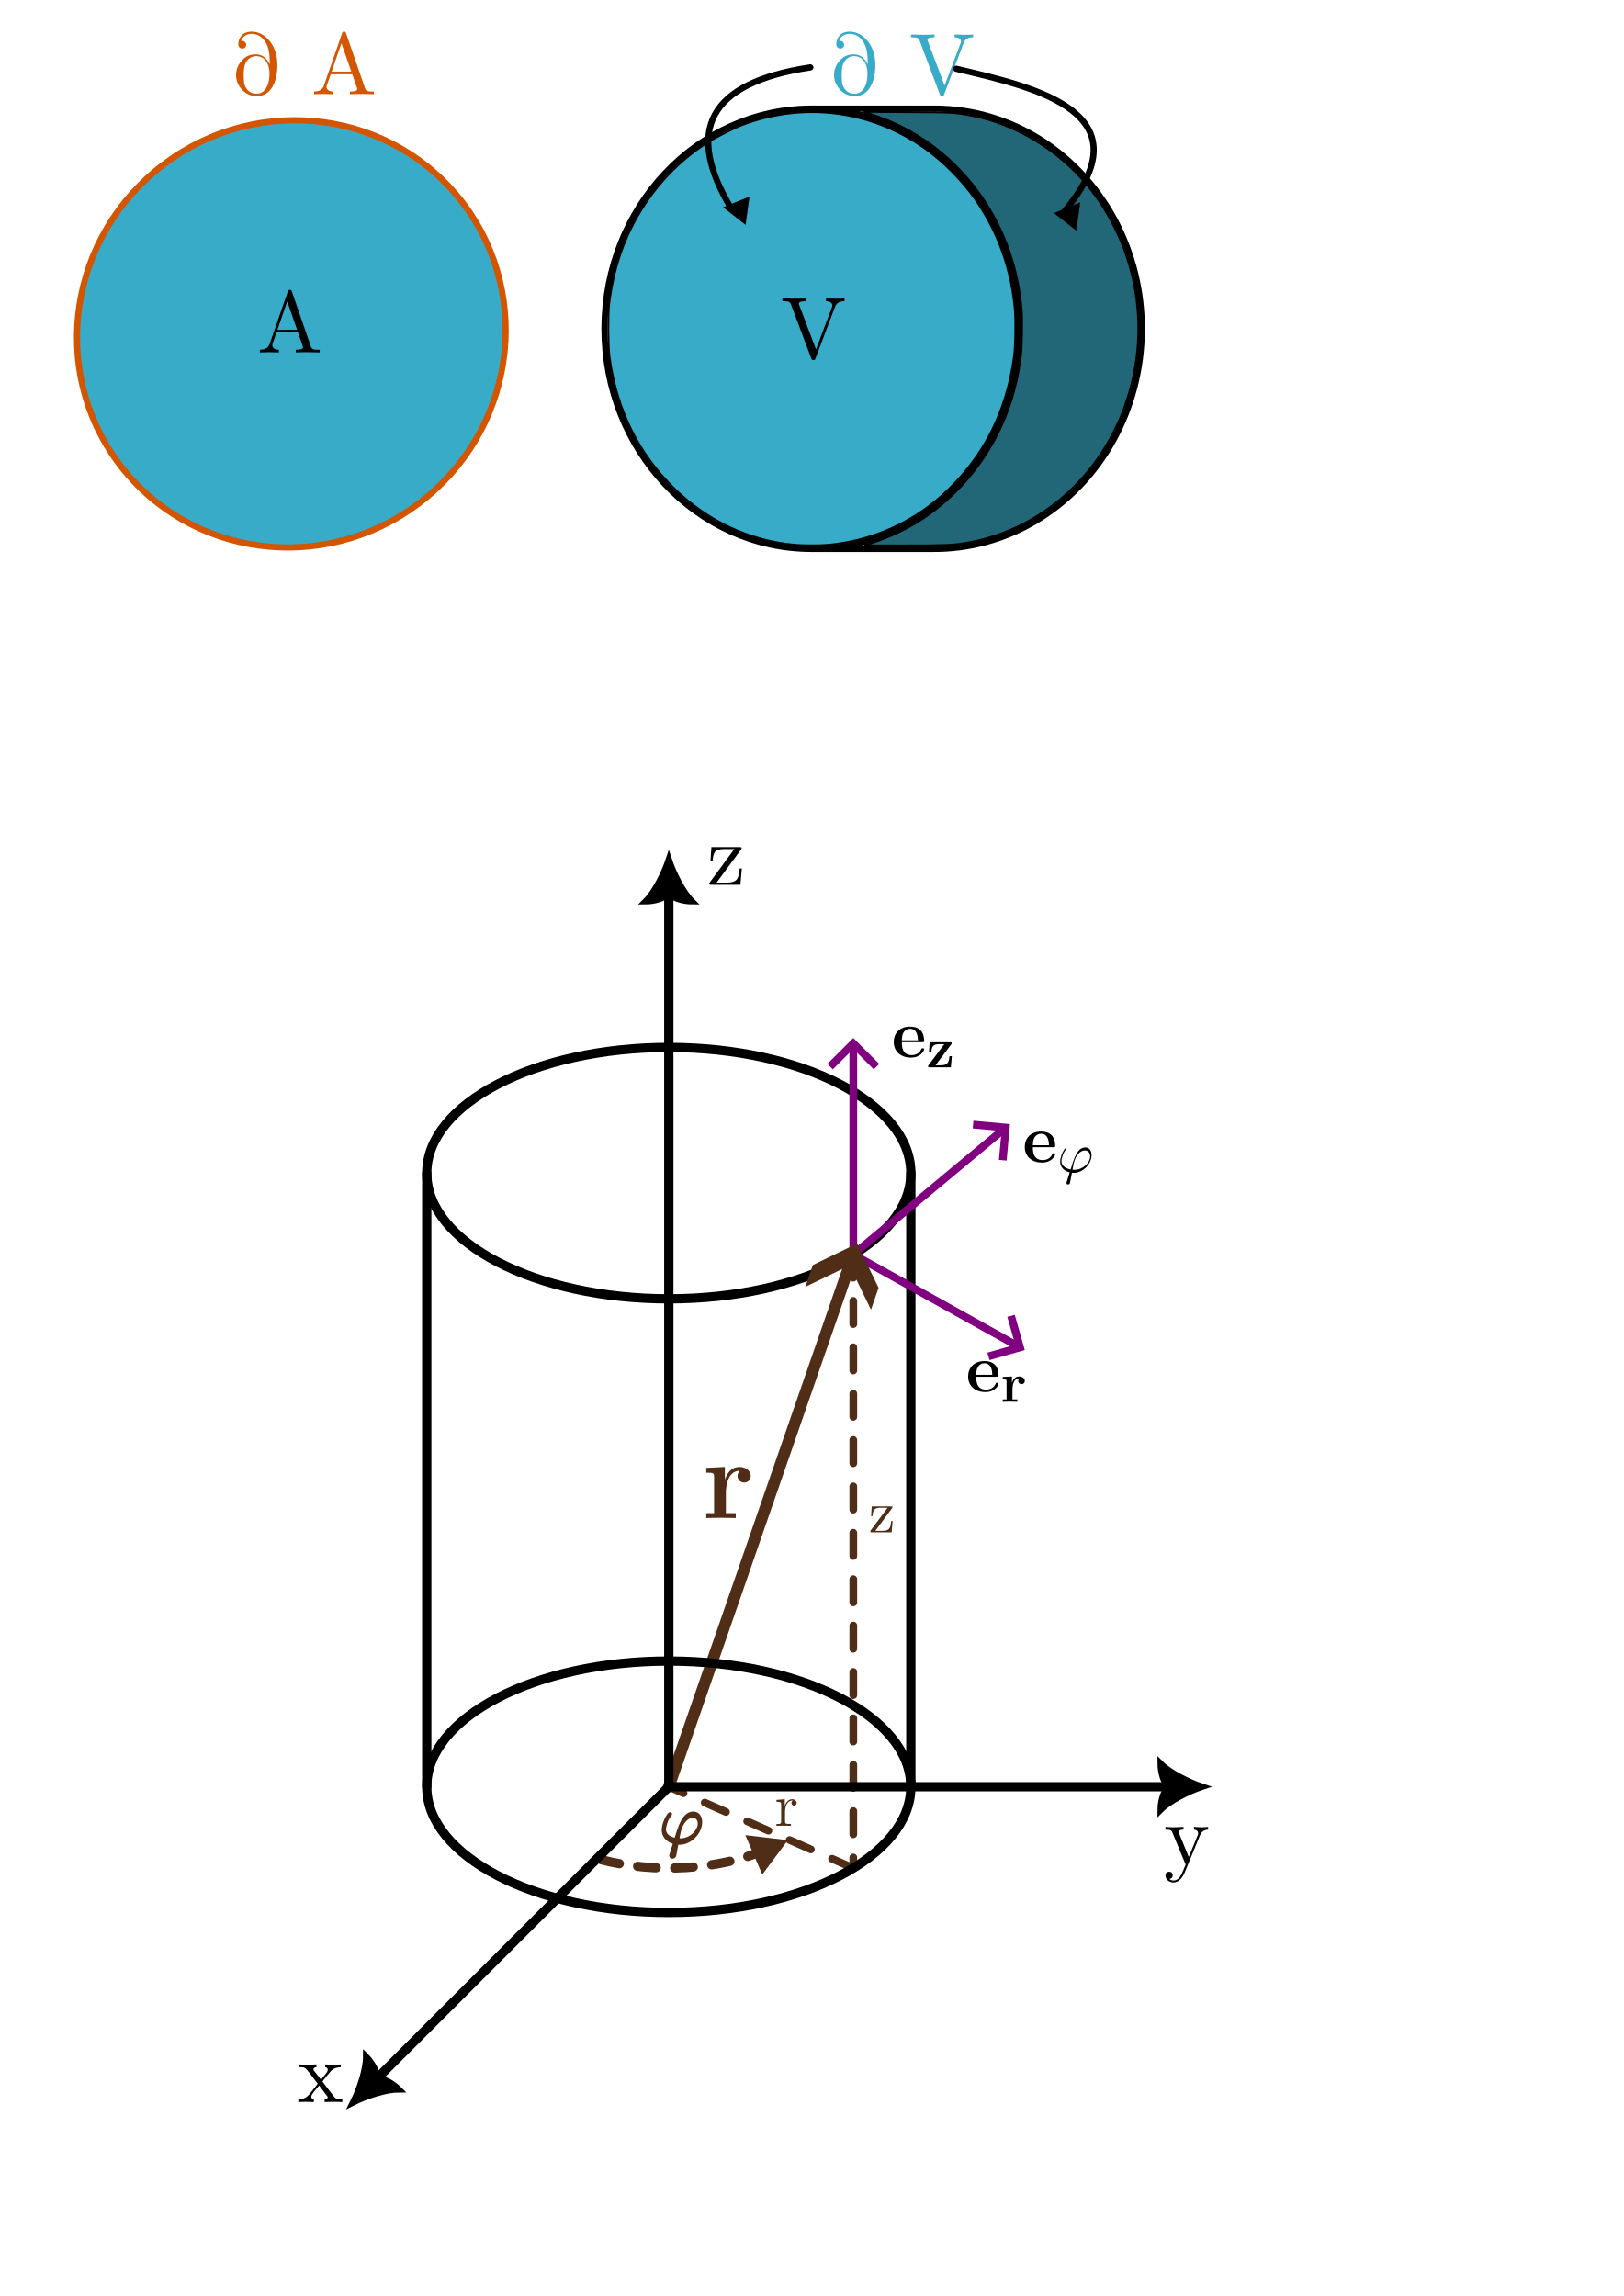
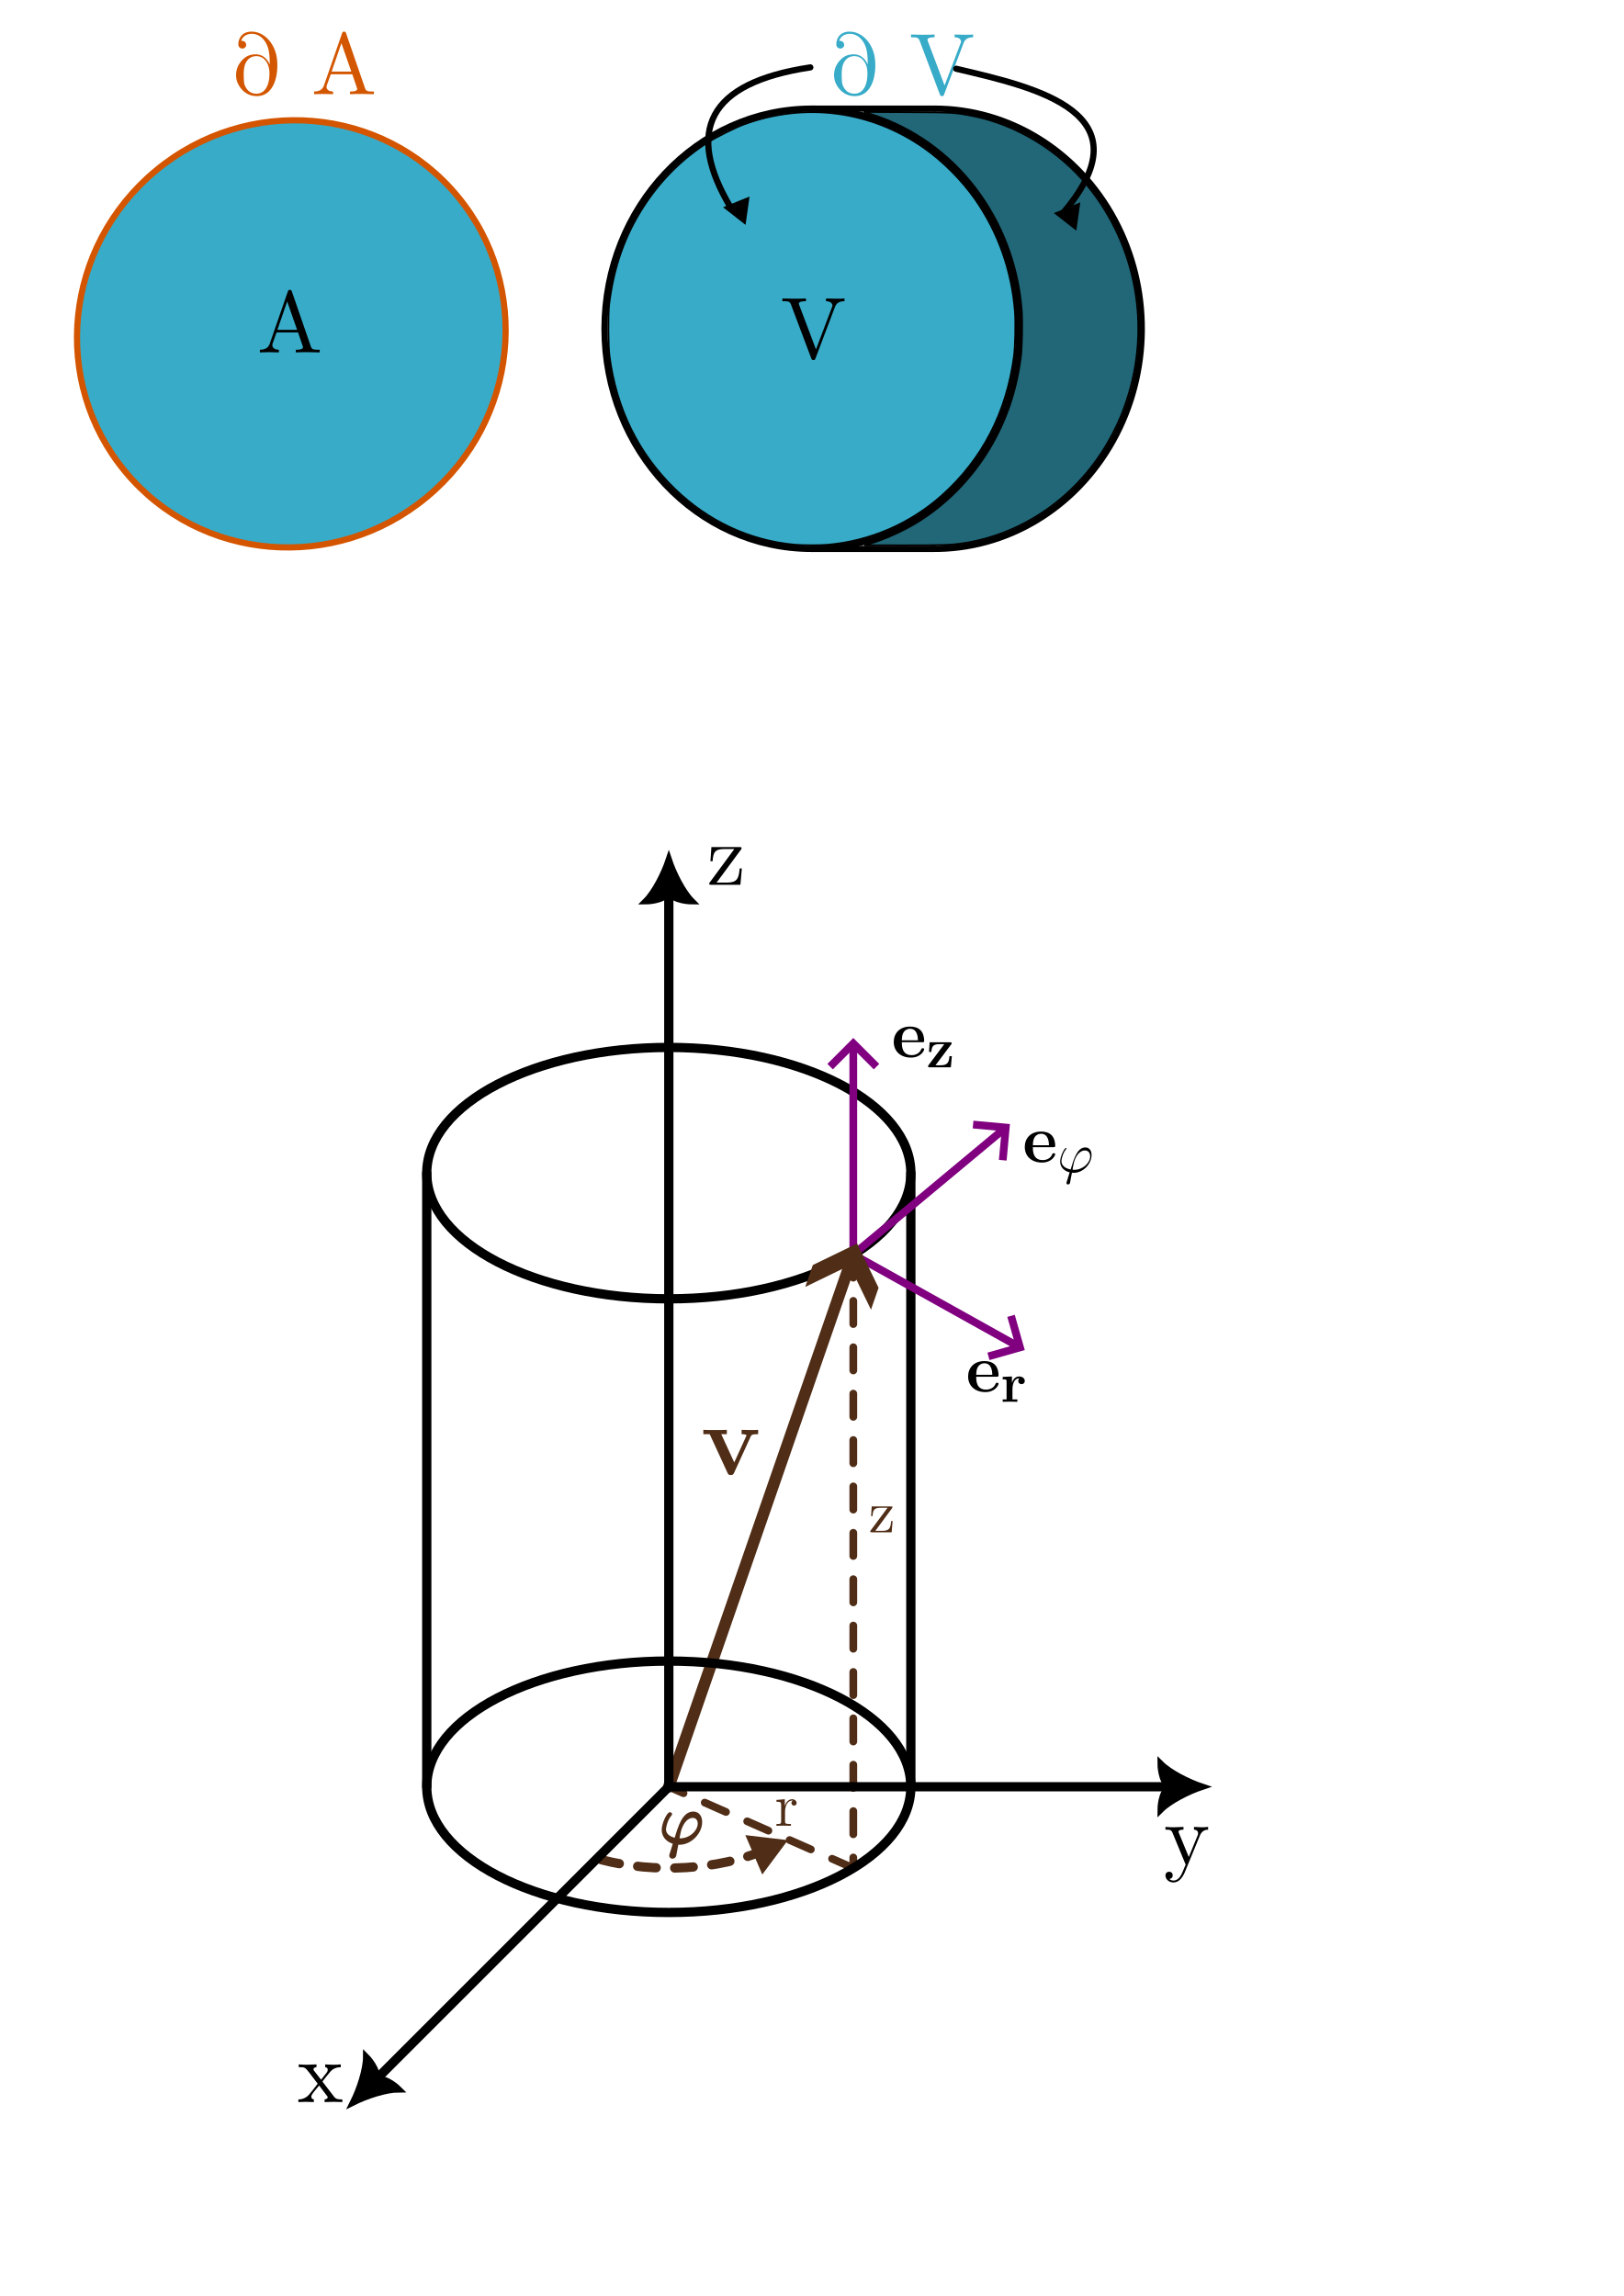
<svg xmlns="http://www.w3.org/2000/svg" width="210mm" height="297mm" viewBox="0 0 210 297" version="1.1" id="svg5">
  <defs id="defs2">
    <marker style="overflow:visible" id="ArrowWide" refX="0" refY="0" orient="auto-start-reverse" markerWidth="1" markerHeight="1" viewBox="0 0 1 1" preserveAspectRatio="xMidYMid">
      <path style="fill:none;stroke:context-stroke;stroke-width:1;stroke-linecap:butt" d="M 3,-3 0,0 3,3" transform="rotate(180,0.125,0)" id="path1" />
    </marker>
    <marker style="overflow:visible" id="ArrowWideHeavy" refX="0" refY="0" orient="auto-start-reverse" markerWidth="1" markerHeight="1" viewBox="0 0 1 1" preserveAspectRatio="xMidYMid">
      <path style="fill:context-stroke;fill-rule:evenodd;stroke:none" d="m 1,0 -3,3 h -2 l 3,-3 -3,-3 h 2 z" id="path3" />
    </marker>
    <marker style="overflow:visible" id="ArrowTriangleStylized" refX="0" refY="0" orient="auto-start-reverse" markerWidth="1" markerHeight="1" viewBox="0 0 1 1" preserveAspectRatio="xMidYMid">
      <path transform="scale(0.5)" style="fill:context-stroke;fill-rule:evenodd;stroke:context-stroke;stroke-width:1pt" d="m 6,0 c -3,1 -7,3 -9,5 0,0 0,-4 2,-5 -2,-1 -2,-5 -2,-5 2,2 6,4 9,5 z" id="path8" />
    </marker>
    <marker style="overflow:visible" id="marker1141" refX="0" refY="0" orient="auto-start-reverse" markerWidth="4" markerHeight="4.624" viewBox="0 0 5.324 6.155" preserveAspectRatio="xMidYMid">
      <path transform="scale(0.5)" style="fill:context-stroke;fill-rule:evenodd;stroke:context-stroke;stroke-width:1pt" d="M 5.77,0 -2.88,5 V -5 Z" id="path1139" />
    </marker>
    <marker style="overflow:visible" id="TriangleStart" refX="0" refY="0" orient="8.00" markerWidth="4" markerHeight="4.624" viewBox="0 0 5.324 6.155" preserveAspectRatio="xMidYMid">
      <path style="fill:context-stroke;fill-rule:evenodd;stroke:context-stroke;stroke-width:0.5pt" d="m -1.107,0 4.325,2.5 v -5 z" id="path135" />
    </marker>
  </defs>
  <g id="layer1">
    <path style="fill:none;stroke:#502d16;stroke-width:1;stroke-linecap:round;stroke-dasharray:3, 3;stroke-dashoffset:0" d="m 110.361,162.275 v 79.375" id="path34" />
    <ellipse style="fill:none;stroke:#000000;stroke-width:1.2;stroke-linecap:round;stroke-dasharray:none" id="path1-96" cx="86.499" cy="151.751" rx="31.305" ry="16.26" />
    <path style="fill:none;stroke:#502d16;stroke-width:1.2;stroke-linecap:round;stroke-dasharray:2.4,2.4;marker-start:url(#marker1141);stroke-dashoffset:0" id="path1-96-3-2" d="m 98.961,239.299 a 19.799,10.518 0 0 1 -21.2,1.265" />
    <ellipse style="font-variation-settings:normal;opacity:1;vector-effect:none;fill:none;fill-opacity:1;stroke:#000000;stroke-width:0.8;stroke-linecap:round;stroke-linejoin:miter;stroke-miterlimit:4;stroke-dasharray:none;stroke-dashoffset:0;stroke-opacity:1;-inkscape-stroke:none;stop-color:#000000;stop-opacity:1" id="path296" cx="104.989" cy="42.528" rx="26.808" ry="28.476" />
    <ellipse style="font-variation-settings:normal;vector-effect:none;fill:#37abc8;fill-opacity:1;stroke:#d45500;stroke-width:0.8;stroke-linecap:round;stroke-linejoin:miter;stroke-miterlimit:4;stroke-dasharray:none;stroke-dashoffset:0;stroke-opacity:1;-inkscape-stroke:none;marker-start:url(#marker1141);stop-color:#000000" id="path296-7" cx="1.435" cy="57.293" rx="27.909" ry="27.437" transform="rotate(-39.66828)" />
    <path style="font-variation-settings:normal;vector-effect:none;fill:none;fill-opacity:1;stroke:#000000;stroke-width:0.8;stroke-linecap:round;stroke-linejoin:miter;stroke-miterlimit:4;stroke-dasharray:none;stroke-dashoffset:0;stroke-opacity:1;-inkscape-stroke:none;stop-color:#000000" id="path296-0" d="m 120.904,14.052 a 26.808,28.476 0 0 1 23.244,14.364 26.808,28.476 0 0 1 -0.186,28.564 26.808,28.476 0 0 1 -23.428,14.022" />
    <path style="font-variation-settings:normal;opacity:1;vector-effect:none;fill:none;fill-opacity:1;stroke:#000000;stroke-width:0.8;stroke-linecap:round;stroke-linejoin:miter;stroke-miterlimit:4;stroke-dasharray:none;stroke-dashoffset:0;stroke-opacity:1;-inkscape-stroke:none;stop-color:#000000;stop-opacity:1" d="m 104.989,14.052 h 15.875" id="path616" />
    <path style="font-variation-settings:normal;opacity:1;vector-effect:none;fill:none;fill-opacity:1;stroke:#000000;stroke-width:0.8;stroke-linecap:round;stroke-linejoin:miter;stroke-miterlimit:4;stroke-dasharray:none;stroke-dashoffset:0;stroke-opacity:1;-inkscape-stroke:none;stop-color:#000000;stop-opacity:1" d="m 120.864,71.004 h -15.875" id="path618" />
    <path style="font-variation-settings:normal;opacity:1;fill:#37abc8;fill-opacity:1;stroke:#000000;stroke-width:0.238;stroke-linecap:round;stroke-linejoin:miter;stroke-miterlimit:4;stroke-dasharray:none;stroke-dashoffset:0;stroke-opacity:1;stop-color:#000000;stop-opacity:1" d="M 102.749,70.466 C 96.939,69.927 91.564,67.418 87.265,63.238 82.559,58.663 79.731,52.918 78.824,46.092 78.648,44.766 78.622,40.627 78.782,39.327 c 0.594,-4.821 2.038,-8.899 4.482,-12.663 2.21,-3.402 4.979,-6.154 8.336,-8.284 1.009,-0.64 3.537,-1.9 4.581,-2.284 7.901,-2.902 16.35,-1.817 23.26,2.989 2.443,1.699 4.952,4.212 6.686,6.696 2.963,4.244 4.713,9.168 5.141,14.464 0.114,1.416 0.051,4.552 -0.118,5.83 -0.959,7.265 -4.112,13.354 -9.327,18.013 -4.082,3.647 -9.25,5.89 -14.708,6.384 -1.04,0.094 -3.329,0.092 -4.365,-0.005 z" id="path1172" />
    <path style="font-variation-settings:normal;opacity:1;vector-effect:none;fill:#216778;fill-opacity:1;stroke:#000000;stroke-width:0.238;stroke-linecap:round;stroke-linejoin:miter;stroke-miterlimit:4;stroke-dasharray:none;stroke-dashoffset:0;stroke-opacity:1;-inkscape-stroke:none;stop-color:#000000;stop-opacity:1" d="m 112.581,70.307 c 1.771,-0.535 4.132,-1.592 5.82,-2.606 3.836,-2.303 7.216,-5.713 9.579,-9.662 2.149,-3.591 3.449,-7.394 4.036,-11.807 0.167,-1.256 0.233,-4.71 0.117,-6.147 -0.957,-11.863 -8.59,-21.828 -19.355,-25.273 l -1.062,-0.34 5.584,0.029 c 6.002,0.031 6.178,0.041 8.459,0.486 5.612,1.094 11.133,4.436 14.872,9.002 6.337,7.739 8.26,18.198 5.106,27.765 -0.544,1.65 -0.919,2.549 -1.741,4.169 -3.917,7.725 -11.16,13.087 -19.382,14.35 -1.58,0.243 -2.596,0.279 -7.669,0.275 l -5.152,-0.004 0.787,-0.238 z" id="path1174" />
    <text xml:space="preserve" style="font-size:11.289px;font-family:'Cambria Math';-inkscape-font-specification:'Cambria Math, Normal';font-variation-settings:normal;opacity:1;fill:#37abc8;fill-opacity:1;stroke:none;stroke-width:0.8;stroke-linecap:round;stroke-linejoin:miter;stroke-miterlimit:4;stroke-dasharray:none;stroke-dashoffset:0;stroke-opacity:1;stop-color:#000000;stop-opacity:1" x="107.243" y="12.185" id="text3553">
      <tspan id="tspan3551" style="fill:#37abc8;fill-opacity:1;stroke:none;stroke-width:0.8" x="107.243" y="12.185" dx="0 0 -1.73">∂ V</tspan>
    </text>
    <text xml:space="preserve" style="font-size:11.289px;font-family:'Cambria Math';-inkscape-font-specification:'Cambria Math, Normal';font-variation-settings:normal;fill:#000000;fill-opacity:1;stroke:none;stroke-width:0.3;stroke-linecap:round;stroke-linejoin:miter;stroke-miterlimit:4;stroke-dasharray:none;stroke-dashoffset:0;stroke-opacity:1;stop-color:#000000" x="33.255" y="45.586" id="text3553-7">
      <tspan id="tspan3551-1" style="fill:#000000;fill-opacity:1;stroke:none;stroke-width:0.3;stroke-dasharray:none" x="33.255" y="45.586">A</tspan>
    </text>
    <text xml:space="preserve" style="font-size:11.289px;font-family:'Cambria Math';-inkscape-font-specification:'Cambria Math, Normal';font-variation-settings:normal;fill:#000000;fill-opacity:1;stroke:none;stroke-width:0.3;stroke-linecap:round;stroke-linejoin:miter;stroke-miterlimit:4;stroke-dasharray:none;stroke-dashoffset:0;stroke-opacity:1;stop-color:#000000" x="100.972" y="46.326" id="text3553-7-6">
      <tspan id="tspan3551-1-9" style="fill:#000000;fill-opacity:1;stroke:none;stroke-width:0.3;stroke-dasharray:none" x="100.972" y="46.326">V</tspan>
    </text>
    <path style="font-variation-settings:normal;opacity:1;fill:none;fill-opacity:1;stroke:#000000;stroke-width:0.8;stroke-linecap:round;stroke-linejoin:miter;stroke-miterlimit:4;stroke-dasharray:none;stroke-dashoffset:0;stroke-opacity:1;marker-end:url(#TriangleStart);stop-color:#000000;stop-opacity:1" d="M 104.803,8.717 C 91.542,10.706 88.553,16.962 94.57,26.959" id="path3659" />
    <path style="font-variation-settings:normal;opacity:1;fill:none;fill-opacity:1;stroke:#000000;stroke-width:0.8;stroke-linecap:round;stroke-linejoin:miter;stroke-miterlimit:4;stroke-dasharray:none;stroke-dashoffset:0;stroke-opacity:1;marker-end:url(#TriangleStart);stop-color:#000000;stop-opacity:1" d="m 123.667,8.891 c 10.455,2.455 24.981,5.709 13.682,18.82" id="path3661" />
    <text xml:space="preserve" style="font-size:11.289px;font-family:'Cambria Math';-inkscape-font-specification:'Cambria Math, Normal';font-variation-settings:normal;fill:#d35600;fill-opacity:1;stroke:none;stroke-width:0.8;stroke-linecap:round;stroke-linejoin:miter;stroke-miterlimit:4;stroke-dasharray:none;stroke-dashoffset:0;stroke-opacity:1;stop-color:#000000" x="29.902" y="12.185" id="text3553-1">
      <tspan id="tspan3551-0" style="fill:#d35600;fill-opacity:1;stroke:none;stroke-width:0.8" x="29.902" y="12.185" dx="0 0 -2.36">∂ A</tspan>
    </text>
    <path style="fill:none;stroke:#000000;stroke-width:1.2;stroke-linecap:round;stroke-dasharray:none" d="M 55.194,231.126 V 151.751" id="path4" />
    <path style="fill:none;stroke:#000000;stroke-width:1.2;stroke-linecap:round;stroke-dasharray:none" d="m 117.803,151.751 v 79.375" id="path5" />
    <text xml:space="preserve" style="font-size:11.289px;font-family:'Cambria Math';-inkscape-font-specification:'Cambria Math, Normal';fill:none;stroke:#000000;stroke-width:1.2;stroke-linecap:round" x="-113.105" y="116.724" id="text2">
      <tspan id="tspan2" style="stroke-width:1.2" x="-113.105" y="116.724" />
    </text>
    <g transform="translate(85.75899,234.5106)" id="g11" style="stroke:#502d16;fill:#502d16">
      <g fill="#000000" fill-opacity="1" id="g2" transform="matrix(0.352778,0,0,0.352778,-1.13303,-0.614936)" style="stroke:#502d16;fill:#502d16">
        <g id="use1" transform="translate(1.993,12.665)" style="stroke:#502d16;fill:#502d16">
          <path d="m 7.453,-1.094 c -0.422,0 -0.781,0 -0.781,-0.125 0,-0.047 0.422,-2.375 0.562,-2.922 C 8.031,-7.312 9.906,-9.594 12.062,-9.594 c 1.609,0 2.359,1.219 2.359,2.578 0,2.828 -3.172,5.922 -6.969,5.922 z m -1.062,1.297 C 6.547,0.219 6.797,0.25 7.234,0.25 c 4.062,0 7.812,-3.922 7.812,-7.828 0,-1.516 -0.672,-3.344 -2.75,-3.344 -3.578,0 -5.078,5.031 -6.469,9.688 -2.859,-0.547 -4.047,-2.062 -4.047,-3.719 0,-0.672 0.516,-3.328 1.953,-5.109 0.281,-0.328 0.281,-0.375 0.281,-0.422 0,-0.203 -0.203,-0.203 -0.25,-0.203 -0.672,0 -2.547,3.625 -2.547,5.984 0,2.766 2.172,4.281 4.188,4.734 l -1.297,4.188 c -0.125,0.359 -0.125,0.422 -0.125,0.516 0,0.594 0.594,0.625 0.656,0.625 C 4.875,5.359 5.328,5.25 5.531,4.766 5.594,4.531 6.297,0.688 6.391,0.203 Z m 0,0" id="path2" style="stroke:#502d16;fill:#502d16" />
        </g>
      </g>
    </g>
    <text xml:space="preserve" style="font-size:11.289px;font-family:'Cambria Math';-inkscape-font-specification:'Cambria Math, Normal';fill:#000000;stroke:none;stroke-width:1.2;stroke-linecap:round" x="38.45" y="271.916" id="text11">
      <tspan id="tspan11" style="fill:#000000;stroke:none;stroke-width:1.2" x="38.45" y="271.916">x</tspan>
    </text>
    <text xml:space="preserve" style="font-size:11.289px;font-family:'Cambria Math';-inkscape-font-specification:'Cambria Math, Normal';fill:#000000;stroke:none;stroke-width:1.2;stroke-linecap:round" x="150.516" y="241.195" id="text11-0">
      <tspan id="tspan11-0" style="fill:#000000;stroke:none;stroke-width:1.2" x="150.516" y="241.195">y</tspan>
    </text>
    <text xml:space="preserve" style="font-size:7.761px;font-family:'Cambria Math';-inkscape-font-specification:'Cambria Math, Normal';fill:#000000;stroke:none;stroke-width:1.2;stroke-linecap:round" x="100.204" y="236.178" id="text11-0-4">
      <tspan id="tspan11-0-2" style="font-size:7.761px;fill:#502d16;stroke:none;stroke-width:1.2" x="100.204" y="236.178">r</tspan>
    </text>
    <text xml:space="preserve" style="font-size:7.761px;font-family:'Cambria Math';-inkscape-font-specification:'Cambria Math, Normal';fill:#000000;stroke:none;stroke-width:1.2;stroke-linecap:round" x="112.335" y="198.211" id="text11-0-4-5">
      <tspan id="tspan11-0-2-7" style="font-size:7.761px;fill:#502d16;stroke:none;stroke-width:1.2" x="112.335" y="198.211">z</tspan>
    </text>
    <text xml:space="preserve" style="font-size:11.289px;font-family:'Cambria Math';-inkscape-font-specification:'Cambria Math, Normal';fill:#000000;stroke:none;stroke-width:1.2;stroke-linecap:round" x="91.413" y="114.452" id="text11-0-6">
      <tspan id="tspan11-0-8" style="fill:#000000;stroke:none;stroke-width:1.2" x="91.413" y="114.452">z</tspan>
    </text>
    <g id="g33" transform="translate(-6.15501,5.37334)">
      <path style="fill:none;stroke:#800080;stroke-width:1;stroke-linecap:round;stroke-dasharray:none;marker-start:url(#ArrowWide)" d="m 137.857,168.798 -21.341,-11.896" id="path13" />
      <path style="fill:none;stroke:#800080;stroke-width:1;stroke-linecap:round;stroke-dasharray:none;marker-end:url(#ArrowWide)" d="m 116.516,156.902 19.524,-16.261" id="path15" />
      <path style="fill:none;stroke:#800080;stroke-width:1;stroke-linecap:round;stroke-dasharray:none;marker-end:url(#ArrowWide)" d="M 116.516,156.902 V 129.851" id="path16" />
      <g transform="translate(138.6932,140.9973)" id="g26">
        <g fill="#000000" fill-opacity="1" id="g23" transform="matrix(0.352778,0,0,0.352778,-0.973182,-0.63156)">
          <g id="g22" transform="translate(1.993,13.009)">
            <path d="m 11.203,-5.484 c 0.562,0 0.719,0 0.719,-0.609 0,-0.75 -0.172,-2.609 -1.312,-3.766 -1.047,-1.047 -2.438,-1.359 -3.875,-1.359 -3.859,0 -5.969,2.516 -5.969,5.641 0,3.469 2.562,5.734 6.297,5.734 3.734,0 4.859,-2.641 4.859,-3.062 0,-0.359 -0.375,-0.359 -0.516,-0.359 -0.406,0 -0.422,0.062 -0.578,0.391 -0.641,1.609 -2.281,2.125 -3.469,2.125 -3.594,0 -3.625,-3.344 -3.625,-4.734 z M 3.734,-6.188 c 0.062,-1.031 0.078,-1.984 0.609,-2.875 0.469,-0.797 1.328,-1.344 2.391,-1.344 2.656,0 2.875,2.969 2.906,4.219 z m 0,0" id="path22" />
          </g>
        </g>
        <g fill="#000000" fill-opacity="1" id="g25" transform="matrix(0.352778,0,0,0.352778,-0.973182,-0.63156)">
          <g id="g24" transform="translate(14.716,16.727)">
            <path d="m 6.219,-0.906 c -0.359,0 -0.656,0 -0.656,-0.109 0,-0.031 0.344,-1.984 0.469,-2.438 C 6.688,-6.094 8.266,-8 10.062,-8 c 1.344,0 1.953,1.016 1.953,2.156 0,2.359 -2.641,4.938 -5.797,4.938 z M 5.328,0.172 c 0.125,0.016 0.328,0.031 0.703,0.031 3.391,0 6.5,-3.266 6.5,-6.531 0,-1.25 -0.547,-2.781 -2.281,-2.781 -2.984,0 -4.234,4.188 -5.391,8.078 -2.375,-0.453 -3.375,-1.719 -3.375,-3.094 0,-0.562 0.438,-2.781 1.641,-4.266 0.219,-0.266 0.219,-0.312 0.219,-0.344 0,-0.172 -0.156,-0.172 -0.203,-0.172 -0.562,0 -2.125,3.016 -2.125,4.984 0,2.312 1.812,3.578 3.484,3.938 l -1.078,3.5 c -0.094,0.312 -0.094,0.344 -0.094,0.438 0,0.484 0.5,0.516 0.531,0.516 0.203,0 0.578,-0.094 0.75,-0.5 C 4.672,3.781 5.25,0.578 5.328,0.172 Z m 0,0" id="path23" />
          </g>
        </g>
      </g>
      <g transform="translate(131.3661,170.6889)" id="g27">
        <g fill="#000000" fill-opacity="1" id="g3" transform="matrix(0.352778,0,0,0.352778,-0.973182,-0.63156)">
          <g id="use2" transform="translate(1.993,13.009)">
            <path d="m 11.203,-5.484 c 0.562,0 0.719,0 0.719,-0.609 0,-0.75 -0.172,-2.609 -1.312,-3.766 -1.047,-1.047 -2.438,-1.359 -3.875,-1.359 -3.859,0 -5.969,2.516 -5.969,5.641 0,3.469 2.562,5.734 6.297,5.734 3.734,0 4.859,-2.641 4.859,-3.062 0,-0.359 -0.375,-0.359 -0.516,-0.359 -0.406,0 -0.422,0.062 -0.578,0.391 -0.641,1.609 -2.281,2.125 -3.469,2.125 -3.594,0 -3.625,-3.344 -3.625,-4.734 z M 3.734,-6.188 c 0.062,-1.031 0.078,-1.984 0.609,-2.875 0.469,-0.797 1.328,-1.344 2.391,-1.344 2.656,0 2.875,2.969 2.906,4.219 z m 0,0" id="path26" />
          </g>
        </g>
        <g fill="#000000" fill-opacity="1" id="g4" transform="matrix(0.352778,0,0,0.352778,-0.973182,-0.63156)">
          <g id="use3" transform="translate(14.716,16.727)">
            <path d="m 4.297,-4.641 c 0,-0.688 0.141,-3.969 2.562,-3.969 -0.297,0.219 -0.438,0.578 -0.438,0.953 0,0.844 0.688,1.188 1.203,1.188 0.516,0 1.188,-0.344 1.188,-1.188 C 8.812,-8.719 7.75,-9.297 6.75,-9.297 5.125,-9.297 4.422,-7.875 4.125,-7 H 4.109 V -9.297 L 0.719,-9.125 v 0.891 c 1.281,0 1.422,0 1.422,0.797 v 6.547 H 0.719 V 0 C 1.203,-0.047 2.75,-0.047 3.328,-0.047 c 0.594,0 2.266,0 2.766,0.047 V -0.891 H 4.297 Z m 0,0" id="path27" />
          </g>
        </g>
      </g>
      <g transform="translate(121.7463,127.4187)" id="g32">
        <g fill="#000000" fill-opacity="1" id="g29" transform="matrix(0.352778,0,0,0.352778,-0.973182,-0.63156)">
          <g id="g28" transform="translate(1.993,13.009)">
            <path d="m 11.203,-5.484 c 0.562,0 0.719,0 0.719,-0.609 0,-0.75 -0.172,-2.609 -1.312,-3.766 -1.047,-1.047 -2.438,-1.359 -3.875,-1.359 -3.859,0 -5.969,2.516 -5.969,5.641 0,3.469 2.562,5.734 6.297,5.734 3.734,0 4.859,-2.641 4.859,-3.062 0,-0.359 -0.375,-0.359 -0.516,-0.359 -0.406,0 -0.422,0.062 -0.578,0.391 -0.641,1.609 -2.281,2.125 -3.469,2.125 -3.594,0 -3.625,-3.344 -3.625,-4.734 z M 3.734,-6.188 c 0.062,-1.031 0.078,-1.984 0.609,-2.875 0.469,-0.797 1.328,-1.344 2.391,-1.344 2.656,0 2.875,2.969 2.906,4.219 z m 0,0" id="path28" />
          </g>
        </g>
        <g fill="#000000" fill-opacity="1" id="g31" transform="matrix(0.352778,0,0,0.352778,-0.973182,-0.63156)">
          <g id="g30" transform="translate(14.716,16.727)">
            <path d="m 9.094,-8.391 c 0.188,-0.219 0.188,-0.266 0.188,-0.391 0,-0.391 -0.219,-0.391 -0.609,-0.391 H 1.203 L 0.969,-5.625 h 0.875 c 0.125,-1.953 0.578,-2.859 2.859,-2.859 H 6.562 l -5.734,7.656 C 0.641,-0.594 0.641,-0.562 0.641,-0.406 0.641,0 0.828,0 1.234,0 h 7.75 L 9.344,-4.094 h -0.875 C 8.297,-1.906 7.844,-0.75 5.25,-0.75 H 3.359 Z m 0,0" id="path29" />
          </g>
        </g>
      </g>
    </g>
    <path style="fill:#554400;stroke:#502d16;stroke-width:1;stroke-linecap:round;stroke-dasharray:3, 3;stroke-dashoffset:0" d="M 110.361,241.651 86.499,231.126" id="path35" />
    <path style="fill:none;stroke:#502d16;stroke-width:1.5;stroke-linecap:round;stroke-dasharray:none;marker-end:url(#ArrowWideHeavy)" d="M 86.499,231.126 110.361,162.275" id="path12" />
    <g id="g12" transform="translate(213.1253,122.3579)">
      <path style="fill:none;stroke:#000000;stroke-width:1.2;stroke-linecap:round;stroke-dasharray:none;marker-end:url(#ArrowTriangleStylized)" d="m -126.626,108.768 -38.299,38.299" id="path6" />
      <path style="fill:none;stroke:#000000;stroke-width:1.2;stroke-linecap:round;stroke-dasharray:none;marker-end:url(#ArrowTriangleStylized)" d="m -126.626,108.768 h 65.396" id="path7" />
      <path style="fill:none;stroke:#000000;stroke-width:1.2;stroke-linecap:round;stroke-dasharray:none;marker-end:url(#ArrowTriangleStylized)" d="M -126.626,108.768 V -7.564" id="path9" />
    </g>
    <ellipse style="fill:none;stroke:#000000;stroke-width:1.2;stroke-linecap:round;stroke-dasharray:none" id="path1-96-3" cx="86.499" cy="231.126" rx="31.305" ry="16.26" />
-     <g transform="matrix(1.679494,0,0,1.679494,91.34628,189.7573)" id="g39" style="fill:#502d16">
-       <g fill="#000000" fill-opacity="1" id="g38" transform="matrix(0.352778,0,0,0.352778,-1.01177,-0.653256)" style="fill:#502d16">
-         <g id="g37" transform="translate(1.993,13.008)" style="fill:#502d16">
-           <path d="m 5.156,-5.578 c 0,-0.812 0.172,-4.75 3.078,-4.75 -0.359,0.266 -0.531,0.688 -0.531,1.141 0,1.016 0.828,1.438 1.438,1.438 0.625,0 1.438,-0.422 1.438,-1.438 0,-1.266 -1.281,-1.969 -2.469,-1.969 -1.969,0 -2.812,1.719 -3.156,2.75 H 4.938 v -2.75 l -4.062,0.203 v 1.062 c 1.531,0 1.703,0 1.703,0.969 V -1.062 H 0.875 V 0 c 0.562,-0.047 2.422,-0.047 3.109,-0.047 0.719,0 2.734,0 3.328,0.047 V -1.062 H 5.156 Z m 0,0" id="path37" style="fill:#502d16" />
+     <g transform="matrix(1.488386,0,0,1.488386,90.9669,184.9572)" id="g14" style="fill:#502d16;fill-opacity:1">
+       <g fill="#000000" fill-opacity="1" id="g13" transform="matrix(0.352778,0,0,0.352778,-0.912548,-0.708378)" style="fill:#502d16;fill-opacity:1">
+         <g id="g10" transform="translate(1.993,13.008)" style="fill:#502d16;fill-opacity:1">
+           <path d="m 12.266,-9.375 c 0.172,-0.359 0.281,-0.562 1.828,-0.562 V -11 c -0.891,0.047 -0.938,0.047 -1.953,0.047 -0.672,0 -0.719,0 -2.125,-0.047 v 1.062 c 0.672,0 1.203,0.125 1.203,0.297 0,0.031 0,0.047 -0.109,0.297 l -2.906,6.375 L 5,-9.938 H 6.375 V -11 c -0.578,0.047 -2.312,0.047 -2.984,0.047 -0.719,0 -2.156,0 -2.797,-0.047 v 1.062 h 1.562 l 4.359,9.469 C 6.734,0 6.797,0.125 7.359,0.125 c 0.391,0 0.594,-0.047 0.812,-0.547 z m 0,0" id="path10" style="fill:#502d16;fill-opacity:1" />
        </g>
      </g>
    </g>
  </g>
</svg>
